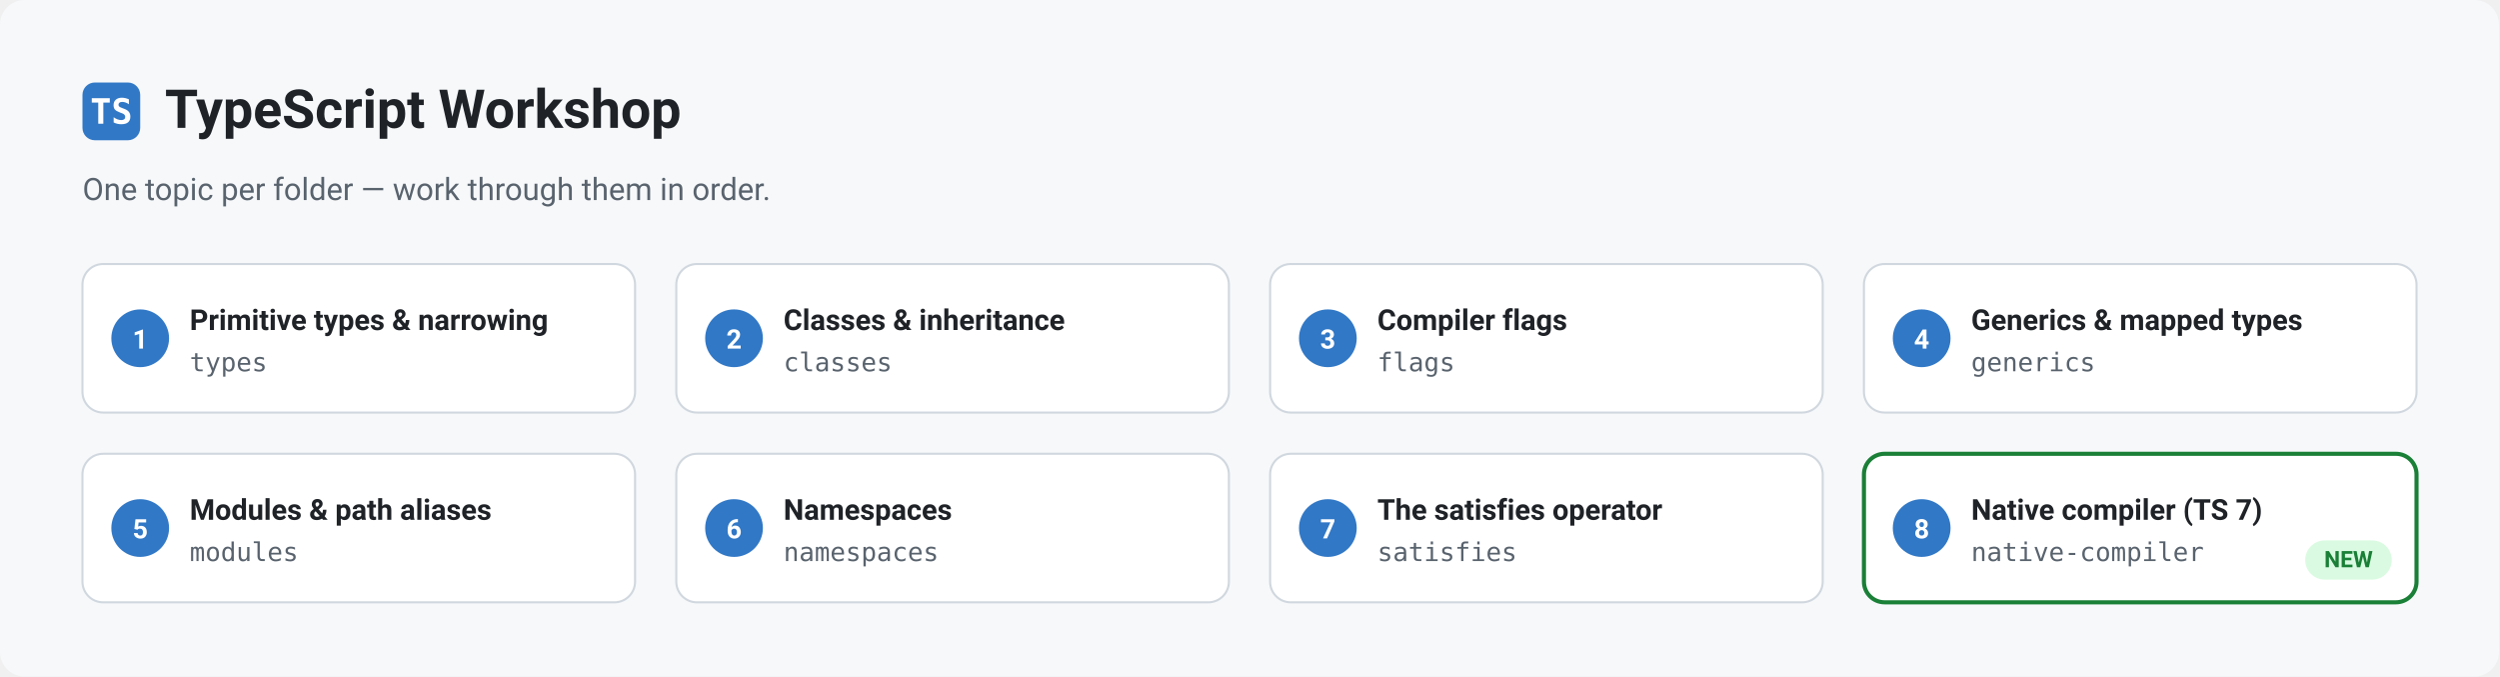
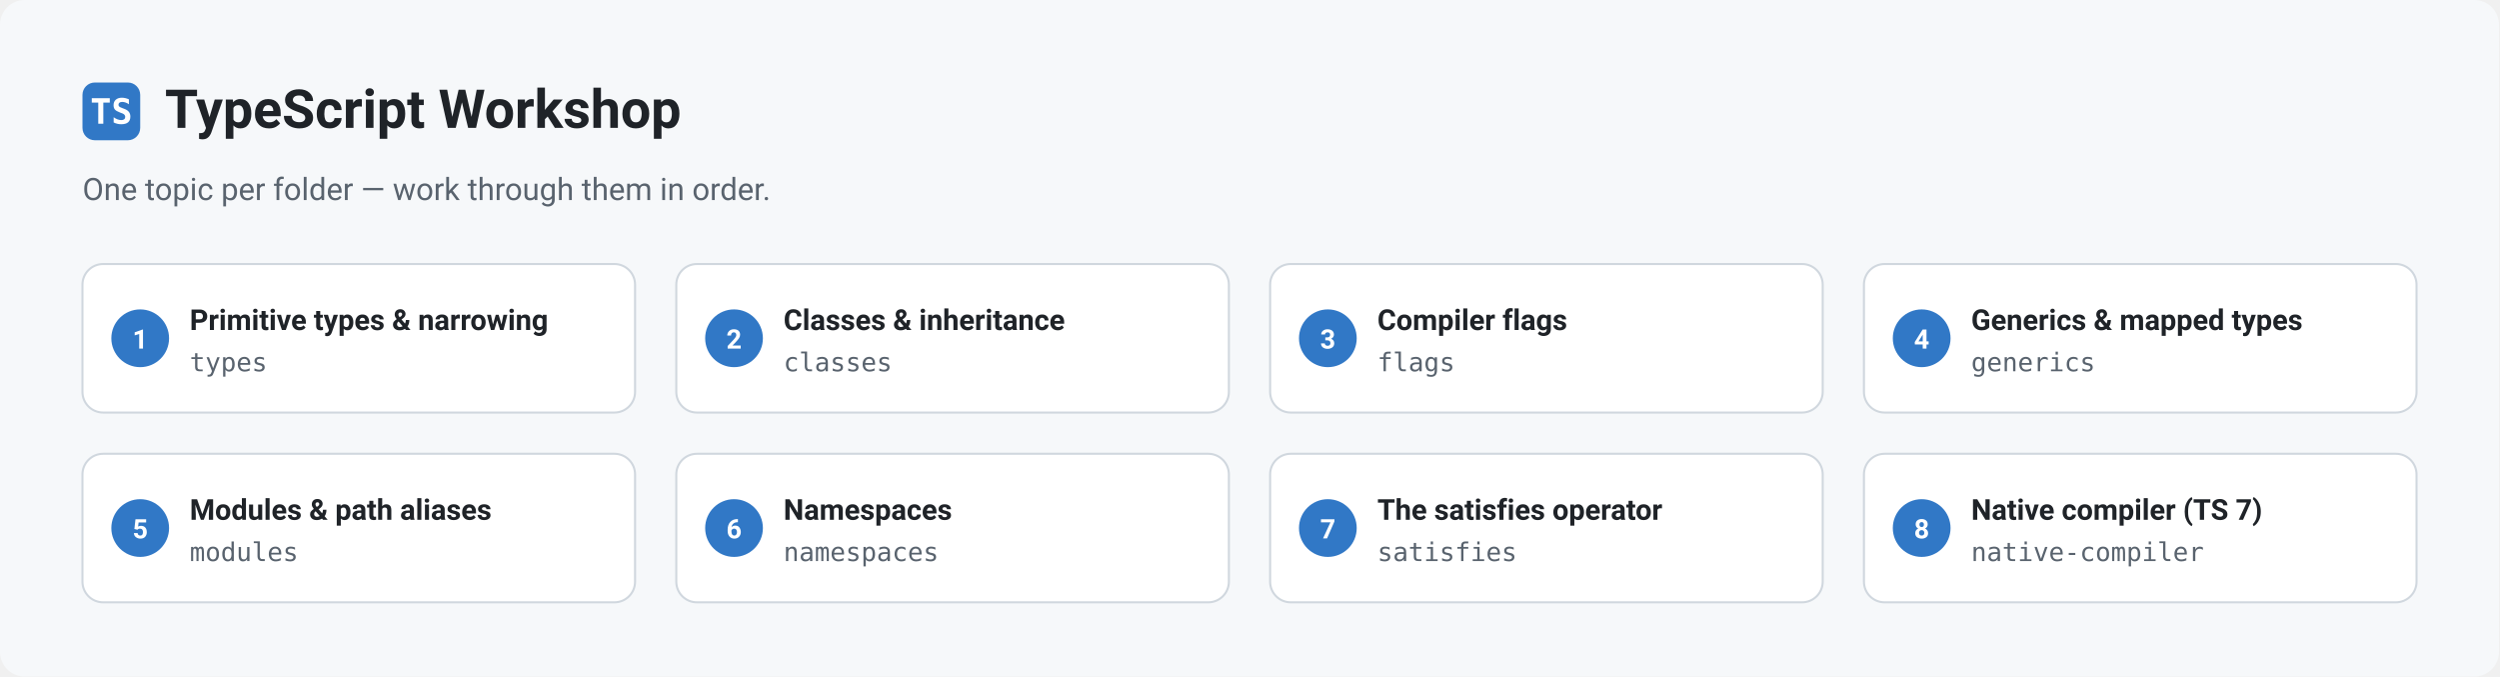
<svg xmlns="http://www.w3.org/2000/svg" width="1212" height="328" viewBox="0 0 1212 328" role="img" aria-label="TypeScript Workshop: eight topics, one per folder">
  <rect width="1212" height="328" rx="12" fill="#f6f8fa" />
  <rect x="40" y="40" width="28" height="28" rx="6" fill="#3178c6" />
  <text x="54" y="60" font-family="ui-monospace,SFMono-Regular,'SF Mono',Menlo,Consolas,monospace" font-size="17" font-weight="700" fill="#ffffff" text-anchor="middle">TS</text>
  <text x="80" y="62" font-family="ui-sans-serif,-apple-system,BlinkMacSystemFont,'Segoe UI',Roboto,Helvetica,Arial,sans-serif" font-size="26" font-weight="700" fill="#1f2328">TypeScript Workshop</text>
  <text x="40" y="97" font-family="ui-sans-serif,-apple-system,BlinkMacSystemFont,'Segoe UI',Roboto,Helvetica,Arial,sans-serif" font-size="15" fill="#59636e">One topic per folder — work through them in order.</text>
  <rect x="40" y="128" width="268" height="72" rx="10" fill="#ffffff" stroke="#d0d7de" stroke-width="1" />
  <circle cx="68" cy="164" r="14" fill="#3178c6" />
  <text x="68" y="169" font-family="ui-sans-serif,-apple-system,BlinkMacSystemFont,'Segoe UI',Roboto,Helvetica,Arial,sans-serif" font-size="13" font-weight="700" fill="#ffffff" text-anchor="middle">1</text>
  <text x="92" y="160" font-family="ui-sans-serif,-apple-system,BlinkMacSystemFont,'Segoe UI',Roboto,Helvetica,Arial,sans-serif" font-size="14" font-weight="600" fill="#1f2328">Primitive types &amp; narrowing</text>
  <text x="92" y="180" font-family="ui-monospace,SFMono-Regular,'SF Mono',Menlo,Consolas,monospace" font-size="12.5" fill="#59636e">types</text>
  <rect x="328" y="128" width="268" height="72" rx="10" fill="#ffffff" stroke="#d0d7de" stroke-width="1" />
  <circle cx="356" cy="164" r="14" fill="#3178c6" />
  <text x="356" y="169" font-family="ui-sans-serif,-apple-system,BlinkMacSystemFont,'Segoe UI',Roboto,Helvetica,Arial,sans-serif" font-size="13" font-weight="700" fill="#ffffff" text-anchor="middle">2</text>
  <text x="380" y="160" font-family="ui-sans-serif,-apple-system,BlinkMacSystemFont,'Segoe UI',Roboto,Helvetica,Arial,sans-serif" font-size="14" font-weight="600" fill="#1f2328">Classes &amp; inheritance</text>
  <text x="380" y="180" font-family="ui-monospace,SFMono-Regular,'SF Mono',Menlo,Consolas,monospace" font-size="12.5" fill="#59636e">classes</text>
  <rect x="616" y="128" width="268" height="72" rx="10" fill="#ffffff" stroke="#d0d7de" stroke-width="1" />
  <circle cx="644" cy="164" r="14" fill="#3178c6" />
  <text x="644" y="169" font-family="ui-sans-serif,-apple-system,BlinkMacSystemFont,'Segoe UI',Roboto,Helvetica,Arial,sans-serif" font-size="13" font-weight="700" fill="#ffffff" text-anchor="middle">3</text>
  <text x="668" y="160" font-family="ui-sans-serif,-apple-system,BlinkMacSystemFont,'Segoe UI',Roboto,Helvetica,Arial,sans-serif" font-size="14" font-weight="600" fill="#1f2328">Compiler flags</text>
  <text x="668" y="180" font-family="ui-monospace,SFMono-Regular,'SF Mono',Menlo,Consolas,monospace" font-size="12.5" fill="#59636e">flags</text>
  <rect x="904" y="128" width="268" height="72" rx="10" fill="#ffffff" stroke="#d0d7de" stroke-width="1" />
  <circle cx="932" cy="164" r="14" fill="#3178c6" />
  <text x="932" y="169" font-family="ui-sans-serif,-apple-system,BlinkMacSystemFont,'Segoe UI',Roboto,Helvetica,Arial,sans-serif" font-size="13" font-weight="700" fill="#ffffff" text-anchor="middle">4</text>
  <text x="956" y="160" font-family="ui-sans-serif,-apple-system,BlinkMacSystemFont,'Segoe UI',Roboto,Helvetica,Arial,sans-serif" font-size="14" font-weight="600" fill="#1f2328">Generics &amp; mapped types</text>
  <text x="956" y="180" font-family="ui-monospace,SFMono-Regular,'SF Mono',Menlo,Consolas,monospace" font-size="12.5" fill="#59636e">generics</text>
  <rect x="40" y="220" width="268" height="72" rx="10" fill="#ffffff" stroke="#d0d7de" stroke-width="1" />
  <circle cx="68" cy="256" r="14" fill="#3178c6" />
  <text x="68" y="261" font-family="ui-sans-serif,-apple-system,BlinkMacSystemFont,'Segoe UI',Roboto,Helvetica,Arial,sans-serif" font-size="13" font-weight="700" fill="#ffffff" text-anchor="middle">5</text>
  <text x="92" y="252" font-family="ui-sans-serif,-apple-system,BlinkMacSystemFont,'Segoe UI',Roboto,Helvetica,Arial,sans-serif" font-size="14" font-weight="600" fill="#1f2328">Modules &amp; path aliases</text>
  <text x="92" y="272" font-family="ui-monospace,SFMono-Regular,'SF Mono',Menlo,Consolas,monospace" font-size="12.5" fill="#59636e">modules</text>
  <rect x="328" y="220" width="268" height="72" rx="10" fill="#ffffff" stroke="#d0d7de" stroke-width="1" />
  <circle cx="356" cy="256" r="14" fill="#3178c6" />
  <text x="356" y="261" font-family="ui-sans-serif,-apple-system,BlinkMacSystemFont,'Segoe UI',Roboto,Helvetica,Arial,sans-serif" font-size="13" font-weight="700" fill="#ffffff" text-anchor="middle">6</text>
  <text x="380" y="252" font-family="ui-sans-serif,-apple-system,BlinkMacSystemFont,'Segoe UI',Roboto,Helvetica,Arial,sans-serif" font-size="14" font-weight="600" fill="#1f2328">Namespaces</text>
  <text x="380" y="272" font-family="ui-monospace,SFMono-Regular,'SF Mono',Menlo,Consolas,monospace" font-size="12.5" fill="#59636e">namespaces</text>
  <rect x="616" y="220" width="268" height="72" rx="10" fill="#ffffff" stroke="#d0d7de" stroke-width="1" />
  <circle cx="644" cy="256" r="14" fill="#3178c6" />
  <text x="644" y="261" font-family="ui-sans-serif,-apple-system,BlinkMacSystemFont,'Segoe UI',Roboto,Helvetica,Arial,sans-serif" font-size="13" font-weight="700" fill="#ffffff" text-anchor="middle">7</text>
  <text x="668" y="252" font-family="ui-sans-serif,-apple-system,BlinkMacSystemFont,'Segoe UI',Roboto,Helvetica,Arial,sans-serif" font-size="14" font-weight="600" fill="#1f2328">The satisfies operator</text>
  <text x="668" y="272" font-family="ui-monospace,SFMono-Regular,'SF Mono',Menlo,Consolas,monospace" font-size="12.5" fill="#59636e">satisfies</text>
-   <rect x="904" y="220" width="268" height="72" rx="10" fill="#ffffff" stroke="#1a7f37" stroke-width="2" />
+   <rect x="904" y="220" width="268" height="72" rx="10" fill="#ffffff" stroke="#d0d7de" stroke-width="1" />
  <circle cx="932" cy="256" r="14" fill="#3178c6" />
  <text x="932" y="261" font-family="ui-sans-serif,-apple-system,BlinkMacSystemFont,'Segoe UI',Roboto,Helvetica,Arial,sans-serif" font-size="13" font-weight="700" fill="#ffffff" text-anchor="middle">8</text>
  <text x="956" y="252" font-family="ui-sans-serif,-apple-system,BlinkMacSystemFont,'Segoe UI',Roboto,Helvetica,Arial,sans-serif" font-size="14" font-weight="600" fill="#1f2328">Native compiler (TS 7)</text>
  <text x="956" y="272" font-family="ui-monospace,SFMono-Regular,'SF Mono',Menlo,Consolas,monospace" font-size="12.5" fill="#59636e">native-compiler</text>
-   <rect x="1118" y="262" width="42" height="19" rx="9.5" fill="#dafbe1" />
-   <text x="1139" y="275" font-family="ui-sans-serif,-apple-system,BlinkMacSystemFont,'Segoe UI',Roboto,Helvetica,Arial,sans-serif" font-size="11" font-weight="700" fill="#1a7f37" text-anchor="middle">NEW</text>
</svg>
